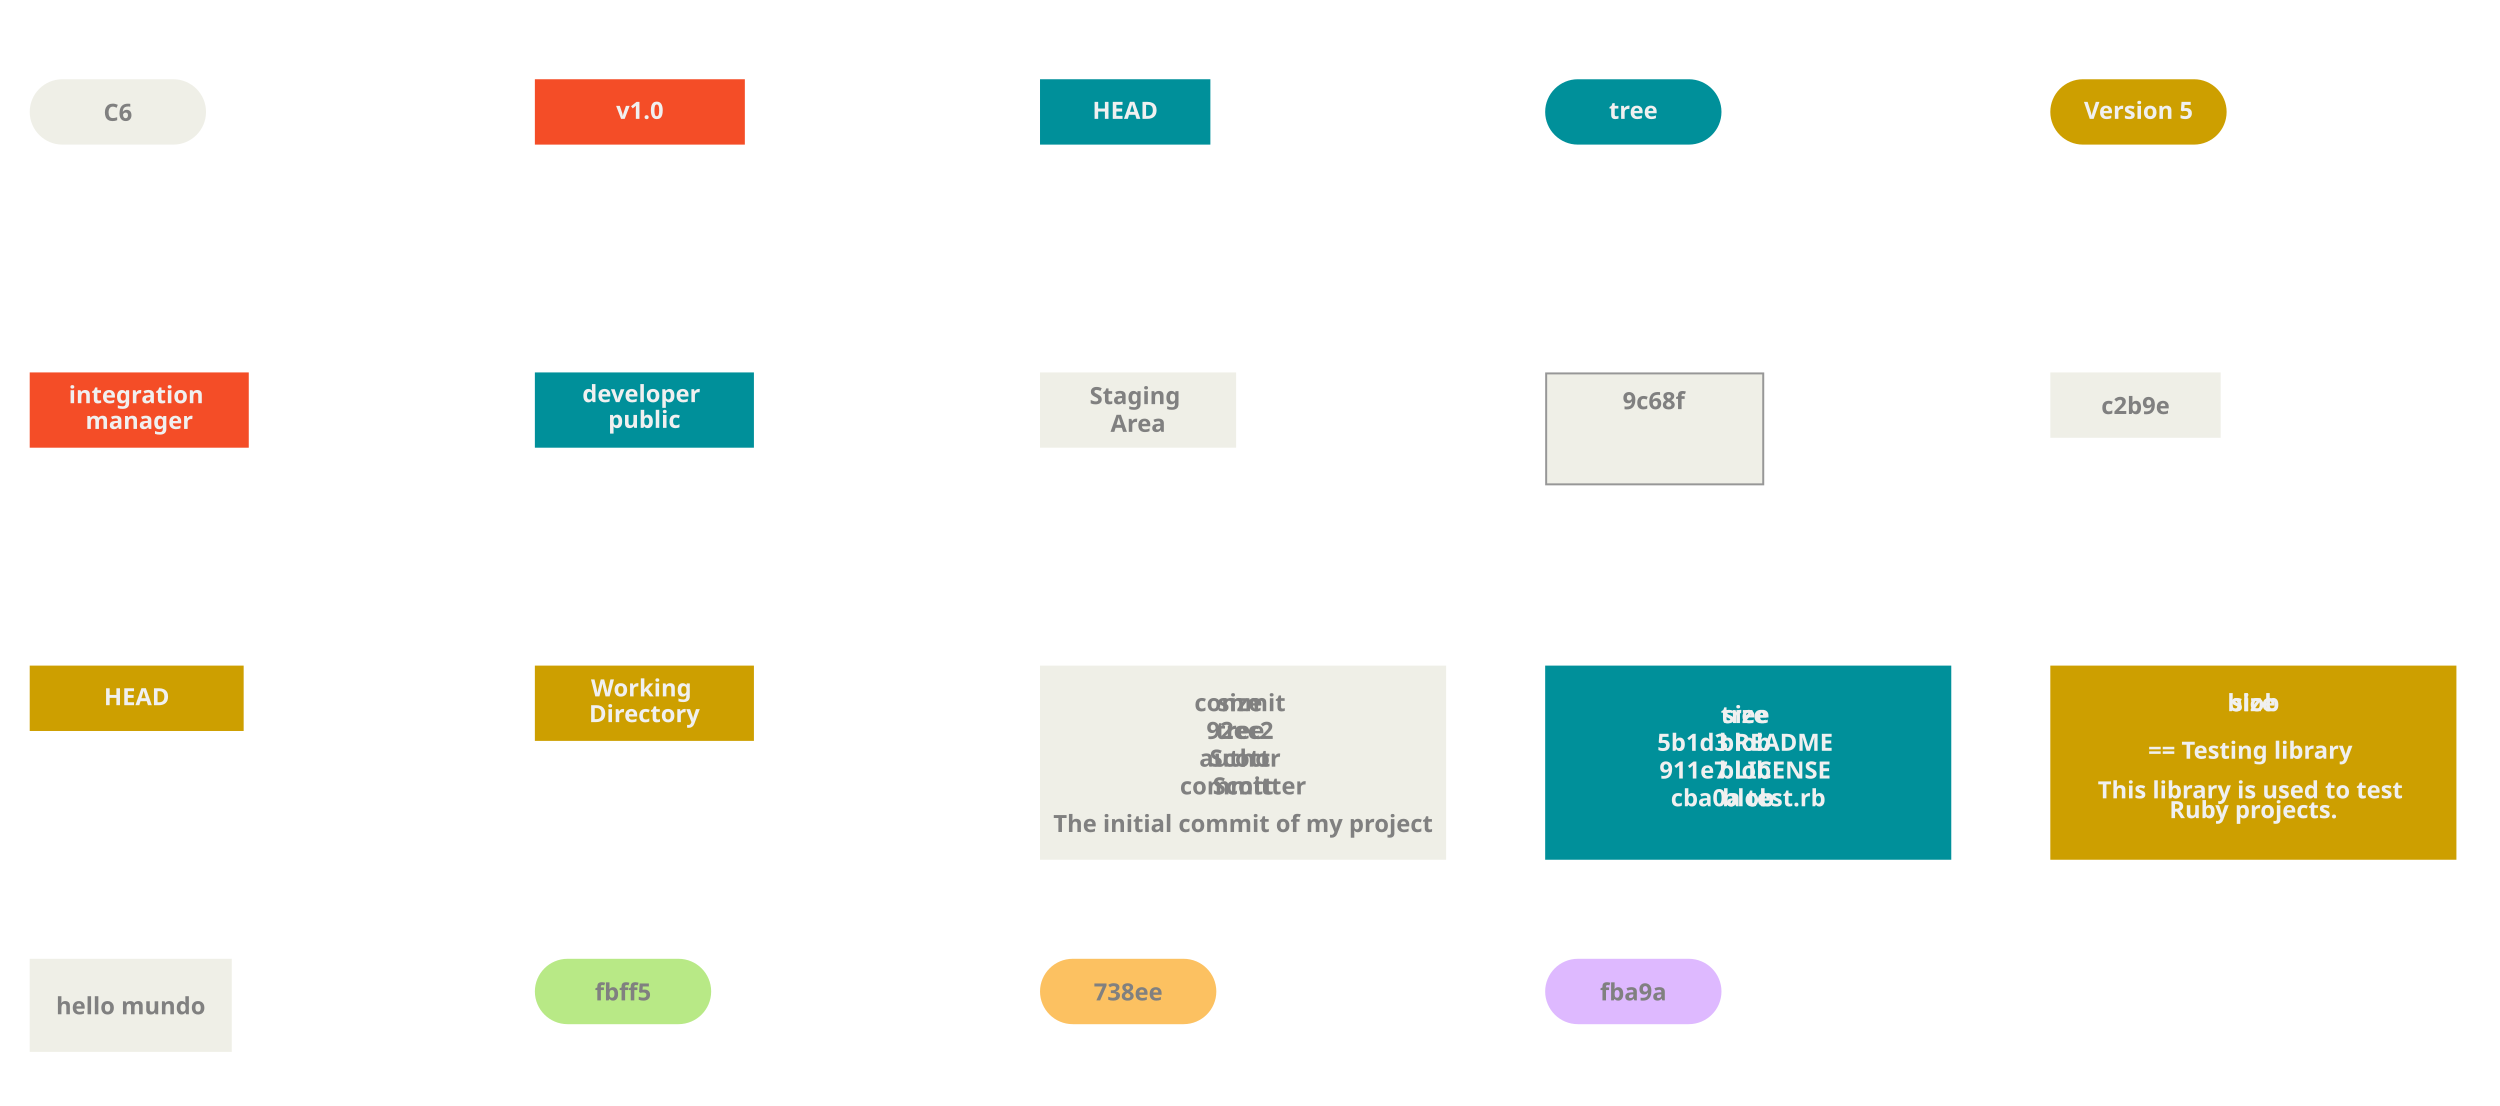
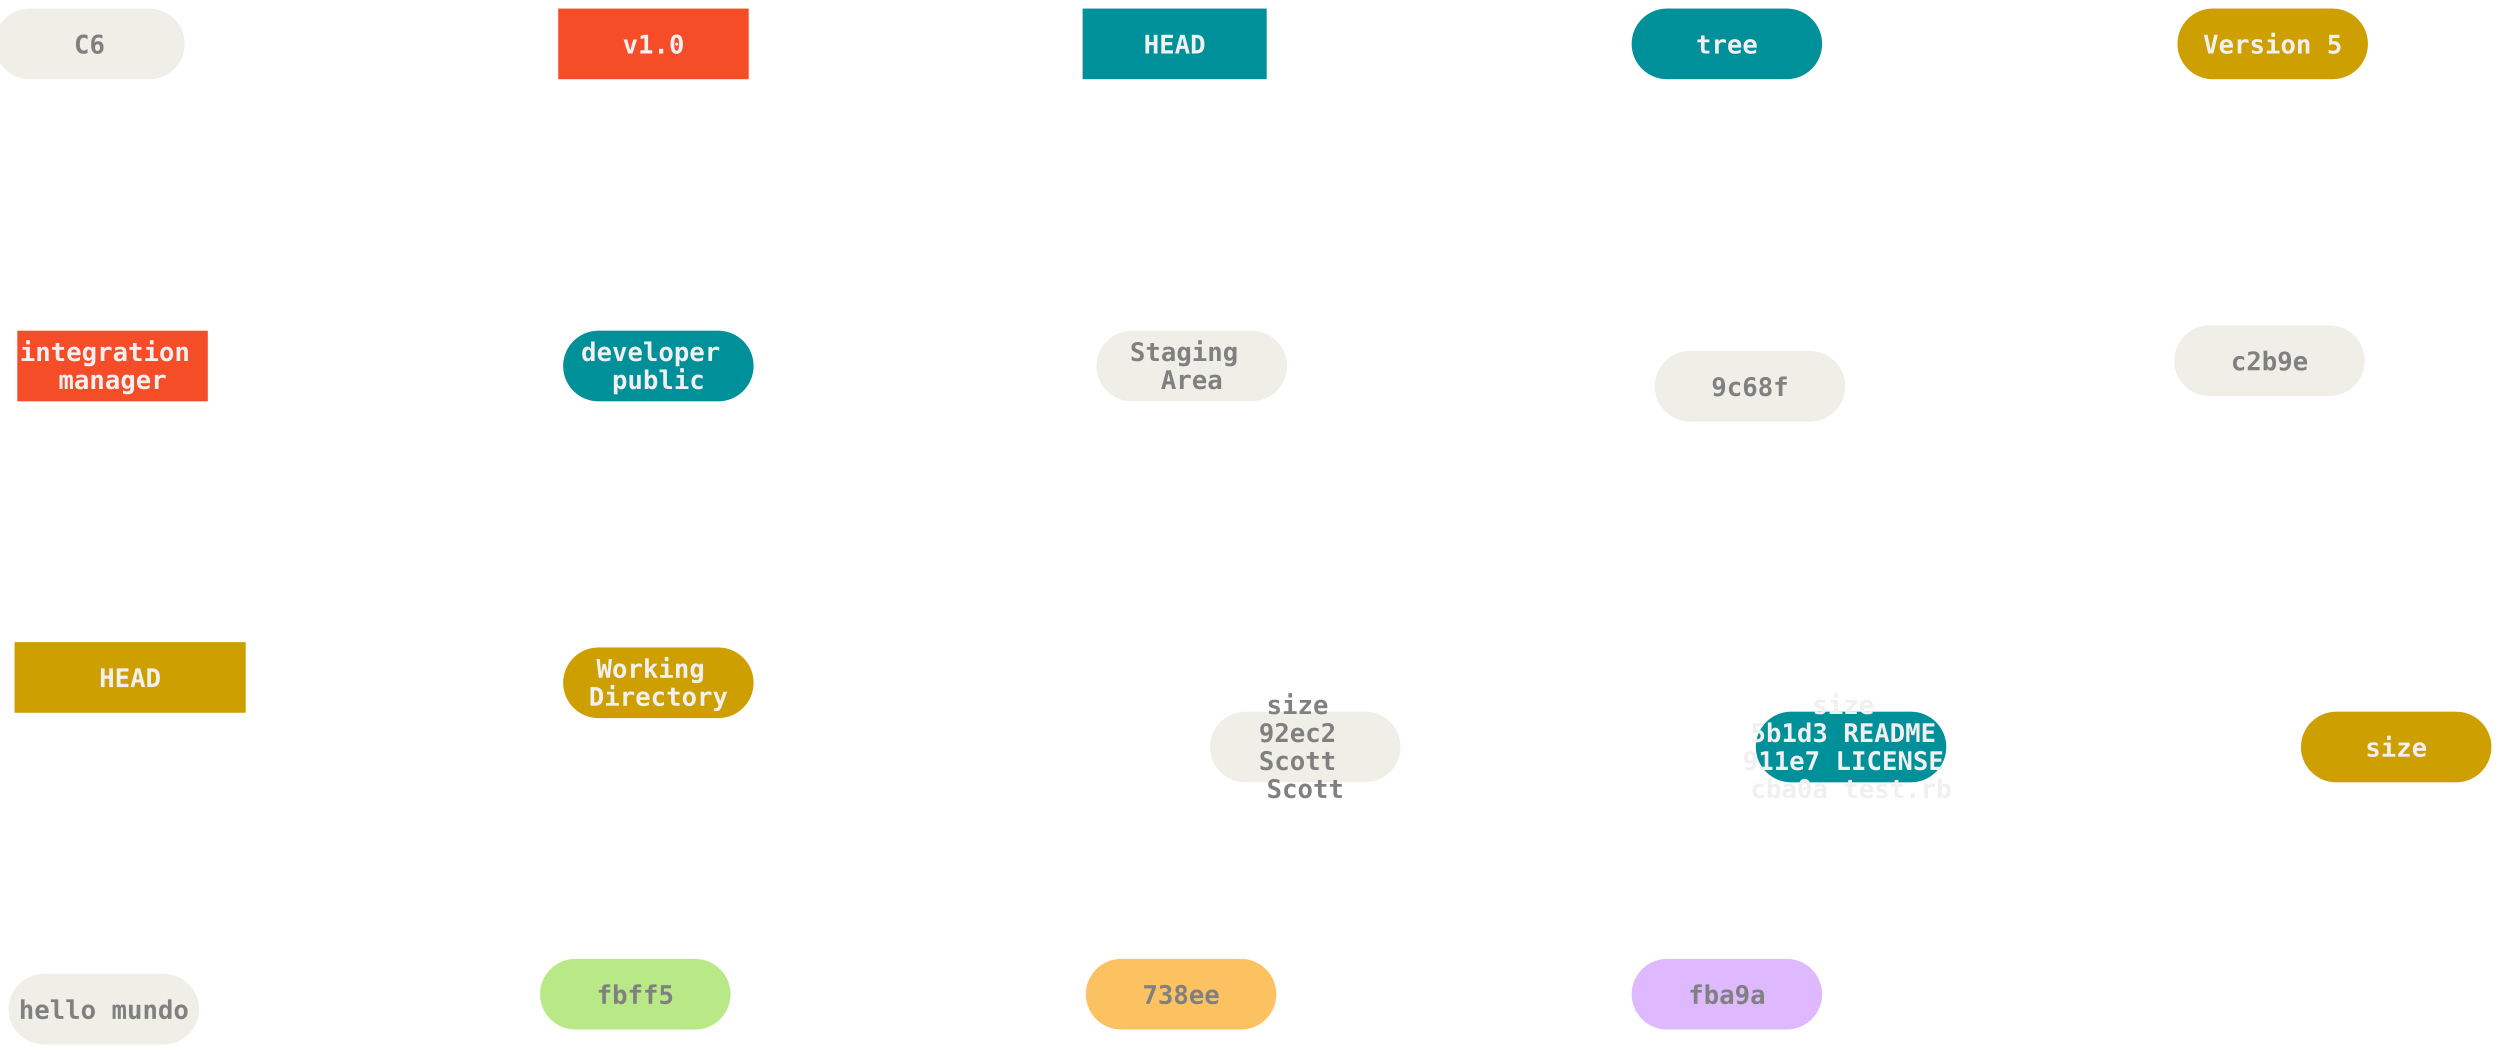
- <svg xmlns="http://www.w3.org/2000/svg" width="1262px" height="558px" viewBox="0 0 1262 558" version="1.1">
-   <g id="Symbols" stroke="none" stroke-width="1" fill="none" fill-rule="evenodd">
-     <g id="brown" transform="translate(15, 40)">
-       <rect id="Rectangle-1" fill="#EFEFE7" x="0" y="0" width="89" height="33" rx="16.5" />
-       <text stroke="none" font-family="Source Code Pro" font-size="12px" font-weight="700" fill="#979797" fill-opacity="1" text-anchor="middle" id="C6">
-         <tspan fill="#808080" x="44.5" y="21" fill-opacity="1">C6</tspan>
-       </text>
-     </g>
-     <g id="ref" transform="translate(270, 40)">
-       <rect id="Rectangle-2" fill="#F44D27" x="0" y="0" width="106" height="33" />
-       <text stroke="none" font-family="Source Code Pro" font-size="12px" font-weight="700" fill="#979797" fill-opacity="1" text-anchor="middle" id="master">
-         <tspan fill="#f0f0f0" x="53" y="20" fill-opacity="1">v1.0</tspan>
-       </text>
-     </g>
-     <g id="symref" transform="translate(525, 40)">
-       <rect id="Rectangle-2" fill="#00909A" x="0" y="0" width="86" height="33" />
-       <text stroke="none" font-family="Source Code Pro" font-size="12px" font-weight="700" fill="#979797" fill-opacity="1" text-anchor="middle" id="master">
-         <tspan fill="#f0f0f0" x="43" y="20" fill-opacity="1">HEAD</tspan>
-       </text>
-     </g>
-     <g id="blue" transform="translate(780, 40)">
-       <rect id="Rectangle-1" fill="#00909A" x="0" y="0" width="89" height="33" rx="16.5" />
-       <text stroke="none" font-family="Source Code Pro" font-size="12px" font-weight="700" fill="#979797" fill-opacity="1" text-anchor="middle" id="tree">
-         <tspan fill="#f0f0f0" x="44.5" y="20" fill-opacity="1">tree</tspan>
-       </text>
-     </g>
-     <g id="gold" transform="translate(1035, 40)">
-       <rect id="Rectangle-1" fill="#CD9F00" x="0" y="0" width="89" height="33" rx="16.5" />
-       <text stroke="none" font-family="Source Code Pro" font-size="12px" font-weight="700" fill="#979797" fill-opacity="1" text-anchor="middle" id="Version-5">
-         <tspan fill="#f0f0f0" x="44.5" y="20" fill-opacity="1">Version 5</tspan>
-       </text>
-     </g>
-     <g id="ref-(2-line)" transform="translate(15, 188)">
-       <rect id="Rectangle-2" fill="#F44D27" x="0" y="0" width="110.58" height="38" />
-       <text stroke="none" font-family="Source Code Pro" font-size="12px" font-weight="700" fill="#979797" fill-opacity="1" text-anchor="middle" id="master">
-         <tspan fill="#f0f0f0" x="55.29" y="15.531" fill-opacity="1">integration</tspan>
-         <tspan fill="#f0f0f0" x="55.29" y="28.531" fill-opacity="1">manager</tspan>
-       </text>
-     </g>
-     <g id="symref-(2-line)" transform="translate(270, 188)">
-       <rect id="Rectangle-2" fill="#00909A" x="0" y="0" width="110.58" height="38" />
-       <text stroke="none" font-family="Source Code Pro" font-size="12px" font-weight="700" fill="#979797" fill-opacity="1" text-anchor="middle" id="master">
-         <tspan fill="#f0f0f0" x="55.29" y="15" fill-opacity="1">developer</tspan>
-         <tspan fill="#f0f0f0" x="55.29" y="28" fill-opacity="1">public</tspan>
-       </text>
-     </g>
-     <g id="other-(2-line)-2" transform="translate(525, 188)">
-       <rect id="Rectangle-2" fill="#EFEFE7" x="0" y="0" width="99" height="38" />
-       <text stroke="none" font-family="Source Code Pro" font-size="12px" font-weight="700" fill="#979797" fill-opacity="1" text-anchor="middle" id="master">
-         <tspan fill="#808080" x="49.5" y="16" fill-opacity="1">Staging</tspan>
-         <tspan fill="#808080" x="49.5" y="30" fill-opacity="1">Area</tspan>
-       </text>
-     </g>
-     <g id="other-(2-line)" transform="translate(780, 188)" stroke="#979797">
-       <rect id="Rectangle-2" fill="#EFEFE7" x="0.5" y="0.5" width="109.58" height="56" />
-       <text stroke="none" font-family="Source Code Pro" font-size="12px" font-weight="700" fill="#979797" fill-opacity="1" text-anchor="middle" id="master-4">
-         <tspan fill="#808080" x="54.79" y="18.547" fill-opacity="1">9c68f</tspan>
-       </text>
-     </g>
-     <g id="other" transform="translate(1035, 188)">
-       <rect id="Rectangle-2" fill="#EFEFE7" x="0" y="0" width="86" height="33" />
-       <text stroke="none" font-family="Source Code Pro" font-size="12px" font-weight="700" fill="#979797" fill-opacity="1" text-anchor="middle" id="master">
-         <tspan fill="#808080" x="43" y="21" fill-opacity="1">c2b9e</tspan>
-       </text>
-     </g>
-     <g id="goldref" transform="translate(15, 336)">
-       <rect id="Rectangle-3" fill="#CD9F00" x="0" y="0" width="108" height="33" />
-       <text stroke="none" font-family="Source Code Pro" font-size="12px" font-weight="700" fill="#979797" fill-opacity="1" text-anchor="middle" id="master-2">
-         <tspan fill="#f0f0f0" x="54" y="20" fill-opacity="1">HEAD</tspan>
-       </text>
-     </g>
-     <g id="goldref-(2-line)" transform="translate(270, 336)">
-       <rect id="Rectangle-4" fill="#CD9F00" x="0" y="0" width="110.58" height="38" />
-       <text stroke="none" font-family="Source Code Pro" font-size="12px" font-weight="700" fill="#979797" fill-opacity="1" text-anchor="middle" id="master-3">
-         <tspan fill="#f0f0f0" x="55.29" y="15.531" fill-opacity="1">Working</tspan>
-         <tspan fill="#f0f0f0" x="55.29" y="28.531" fill-opacity="1">Directory</tspan>
-       </text>
-     </g>
-     <g id="commit-(v)" transform="translate(525, 336)">
-       <rect id="Rectangle-12" fill="#EFEFE7" x="0" y="0" width="205" height="98" />
-       <text stroke="none" font-family="Source Code Pro" font-size="12px" font-weight="700" fill="#979797" fill-opacity="1" text-anchor="middle" id="size">
-         <tspan fill="#808080" x="102.5" y="23" fill-opacity="1">size</tspan>
-         <tspan fill="#808080" x="102.5" y="37" fill-opacity="1">92ec2</tspan>
-         <tspan fill="#808080" x="102.5" y="51" fill-opacity="1">Scott</tspan>
-         <tspan fill="#808080" x="102.5" y="65" fill-opacity="1">Scott</tspan>
-       </text>
-       <text stroke="none" font-family="Source Code Pro" font-size="12px" font-weight="700" fill="#979797" fill-opacity="1" text-anchor="middle" id="commit-tree-author-c">
-         <tspan fill="#808080" x="102.5" y="23" fill-opacity="1">commit</tspan>
-         <tspan fill="#808080" x="102.5" y="23" fill-opacity="1" />
-         <tspan fill="#808080" x="102.5" y="37" fill-opacity="1">tree</tspan>
-         <tspan fill="#808080" x="102.5" y="51" fill-opacity="1">author</tspan>
-         <tspan fill="#808080" x="102.5" y="65" fill-opacity="1">committer</tspan>
-       </text>
-       <text stroke="none" font-family="Source Code Pro" font-size="12px" font-weight="700" fill="#979797" fill-opacity="1" text-anchor="middle" id="The-initial-commit-o">
-         <tspan fill="#808080" x="102.5" y="84" fill-opacity="1">The initial commit of my project</tspan>
-       </text>
-     </g>
-     <g id="tree-(v)" transform="translate(780, 336)">
-       <rect id="Rectangle-13" fill="#00909A" x="0" y="0" width="205" height="98" />
-       <text stroke="none" font-family="Source Code Pro" font-size="12px" font-weight="700" fill="#979797" fill-opacity="1" text-anchor="middle" id="size">
-         <tspan fill="#f0f0f0" x="102.5" y="29" fill-opacity="1">size</tspan>
-         <tspan fill="#f0f0f0" x="102.5" y="43" fill-opacity="1">5b1d3 README</tspan>
-         <tspan fill="#f0f0f0" x="102.5" y="57" fill-opacity="1">911e7 LICENSE</tspan>
-         <tspan fill="#f0f0f0" x="102.5" y="71" fill-opacity="1">cba0a test.rb</tspan>
-       </text>
-       <text stroke="none" font-family="Source Code Pro" font-size="12px" font-weight="700" fill="#979797" fill-opacity="1" text-anchor="middle" id="tree-blob-blob-blob">
-         <tspan fill="#f0f0f0" x="102.5" y="29" fill-opacity="1">tree</tspan>
-         <tspan fill="#f0f0f0" x="102.5" y="29" fill-opacity="1" />
-         <tspan fill="#f0f0f0" x="102.5" y="43" fill-opacity="1">blob</tspan>
-         <tspan fill="#f0f0f0" x="102.5" y="57" fill-opacity="1">blob</tspan>
-         <tspan fill="#f0f0f0" x="102.5" y="71" fill-opacity="1">blob</tspan>
-       </text>
-     </g>
-     <g id="blob-(v)" transform="translate(1035, 336)">
-       <rect id="Rectangle-14" fill="#CD9F00" x="0" y="0" width="205" height="98" />
-       <text stroke="none" font-family="Source Code Pro" font-size="12px" font-weight="700" fill="#979797" fill-opacity="1" text-anchor="middle" id="size">
-         <tspan fill="#f0f0f0" x="102.5" y="23" fill-opacity="1">size</tspan>
-       </text>
-       <text stroke="none" font-family="Source Code Pro" font-size="12px" font-weight="700" fill="#979797" fill-opacity="1" text-anchor="middle" id="blob">
-         <tspan fill="#f0f0f0" x="102.5" y="23" fill-opacity="1">blob</tspan>
-       </text>
-       <text stroke="none" font-family="Source Code Pro" font-size="12px" font-weight="700" fill="#979797" fill-opacity="1" text-anchor="middle" id="==-Testing-library">
-         <tspan fill="#f0f0f0" x="102.5" y="47" fill-opacity="1">== Testing library</tspan>
-         <tspan fill="#f0f0f0" x="102.5" y="57" fill-opacity="1" />
-         <tspan fill="#f0f0f0" x="102.5" y="67" fill-opacity="1">This library is used to test </tspan>
-         <tspan fill="#f0f0f0" x="102.5" y="77" fill-opacity="1">Ruby projects.</tspan>
-       </text>
-     </g>
-     <g id="content" transform="translate(15, 484)">
-       <rect id="Rectangle-2" fill="#EFEFE7" x="0" y="0" width="102" height="47" />
-       <text stroke="none" font-family="Source Code Pro" font-size="12px" font-weight="700" fill="#979797" fill-opacity="1" text-anchor="middle" id="master">
-         <tspan fill="#808080" x="51" y="28" fill-opacity="1">hello mundo</tspan>
-       </text>
-     </g>
-     <g id="jessica" transform="translate(270, 484)">
-       <rect id="Rectangle-1" fill="#B8E986" x="0" y="0" width="89" height="33" rx="16.5" />
-       <text stroke="none" font-family="Source Code Pro" font-size="12px" font-weight="700" fill="#979797" fill-opacity="1" text-anchor="middle" id="C3'">
-         <tspan fill="#808080" x="44.5" y="21" fill-opacity="1">fbff5</tspan>
-       </text>
-     </g>
-     <g id="john" transform="translate(525, 484)">
-       <rect id="Rectangle-1" fill="#FCC161" x="0" y="0" width="89" height="33" rx="16.5" />
-       <text stroke="none" font-family="Source Code Pro" font-size="12px" font-weight="700" fill="#979797" fill-opacity="1" text-anchor="middle" id="C3'">
-         <tspan fill="#808080" x="44.5" y="21" fill-opacity="1">738ee</tspan>
-       </text>
-     </g>
-     <g id="josie" transform="translate(780, 484)">
-       <rect id="Rectangle-1" fill="#DEB9FF" x="0" y="0" width="89" height="33" rx="16.5" />
-       <text stroke="none" font-family="Source Code Pro" font-size="12px" font-weight="700" fill="#979797" fill-opacity="1" text-anchor="middle" id="C3'">
-         <tspan fill="#808080" x="44.5" y="21" fill-opacity="1">fba9a</tspan>
-       </text>
-     </g>
+ <svg xmlns="http://www.w3.org/2000/svg" version="1.1" width="2336" height="984" viewBox="0 0 1168 492">
+   <g>
+     <rect x="-2.7" y="4" width="89" height="33" rx="16.5" ry="16.5" fill="#efefe7" />
+     <text font-size="12px" font-weight="700" font-family="'JetBrains Mono', 'Source Code Pro', monospace" text-anchor="middle">
+       <tspan x="41.8" y="25" fill="gray">C6</tspan>
+     </text>
+   </g>
+   <g>
+     <rect x="260.8" y="4" width="89" height="33" fill="#f44d27" />
+     <text font-size="12px" font-weight="700" font-family="'JetBrains Mono', 'Source Code Pro', monospace" text-anchor="middle">
+       <tspan x="305.3" y="25" fill="#f0f0f0">v1.0</tspan>
+     </text>
+   </g>
+   <g>
+     <rect x="505.8" y="4" width="86" height="33" fill="#00909a" />
+     <text font-size="12px" font-weight="700" font-family="'JetBrains Mono', 'Source Code Pro', monospace" text-anchor="middle">
+       <tspan x="548.8" y="25" fill="#f0f0f0">HEAD</tspan>
+     </text>
+   </g>
+   <g>
+     <rect x="762.3" y="4" width="89" height="33" rx="16.5" ry="16.5" fill="#00909a" />
+     <text font-size="12px" font-weight="700" font-family="'JetBrains Mono', 'Source Code Pro', monospace" text-anchor="middle">
+       <tspan x="806.8" y="25" fill="#f0f0f0">tree</tspan>
+     </text>
+   </g>
+   <g>
+     <rect x="1017.3" y="4" width="89" height="33" rx="16.5" ry="16.5" fill="#cd9f00" />
+     <text font-size="12px" font-weight="700" font-family="'JetBrains Mono', 'Source Code Pro', monospace" text-anchor="middle">
+       <tspan x="1061.8" y="25" fill="#f0f0f0">Version 5</tspan>
+     </text>
+   </g>
+   <g>
+     <rect x="8.09" y="154.5" width="89" height="33" fill="#f44d27" />
+     <text font-size="12px" font-weight="700" font-family="'JetBrains Mono', 'Source Code Pro', monospace" text-anchor="middle">
+       <tspan x="52.59" y="168.665" fill="#f0f0f0">integration</tspan>
+       <tspan x="52.59" dy="13.07" fill="#f0f0f0">manager</tspan>
+     </text>
+   </g>
+   <g>
+     <rect x="263.09" y="154.5" width="89" height="33" rx="16.5" ry="16.5" fill="#00909a" />
+     <text font-size="12px" font-weight="700" font-family="'JetBrains Mono', 'Source Code Pro', monospace" text-anchor="middle">
+       <tspan x="307.59" y="168.665" fill="#f0f0f0">developer</tspan>
+       <tspan x="307.59" dy="13.07" fill="#f0f0f0">public</tspan>
+     </text>
+   </g>
+   <g>
+     <rect x="512.3" y="154.5" width="89" height="33" rx="16.5" ry="16.5" fill="#efefe7" />
+     <text font-size="12px" font-weight="700" font-family="'JetBrains Mono', 'Source Code Pro', monospace" text-anchor="middle">
+       <tspan x="556.8" y="168.665" fill="gray">Staging</tspan>
+       <tspan x="556.8" dy="13.07" fill="gray">Area</tspan>
+     </text>
+   </g>
+   <g>
+     <rect x="773.09" y="164" width="89" height="33" rx="16.5" ry="16.5" fill="#efefe7" />
+     <text font-size="12px" font-weight="700" font-family="'JetBrains Mono', 'Source Code Pro', monospace" text-anchor="middle">
+       <tspan x="817.59" y="185" fill="gray">9c68f</tspan>
+     </text>
+   </g>
+   <g>
+     <rect x="1015.8" y="152" width="89" height="33" rx="16.5" ry="16.5" fill="#efefe7" />
+     <text font-size="12px" font-weight="700" font-family="'JetBrains Mono', 'Source Code Pro', monospace" text-anchor="middle">
+       <tspan x="1060.3" y="173" fill="gray">c2b9e</tspan>
+     </text>
+   </g>
+   <g>
+     <rect x="6.8" y="300" width="108" height="33" fill="#cd9f00" />
+     <text font-size="12px" font-weight="700" font-family="'JetBrains Mono', 'Source Code Pro', monospace" text-anchor="middle">
+       <tspan x="60.8" y="321" fill="#f0f0f0">HEAD</tspan>
+     </text>
+   </g>
+   <g>
+     <rect x="263.09" y="302.5" width="89" height="33" rx="16.5" ry="16.5" fill="#cd9f00" />
+     <text font-size="12px" font-weight="700" font-family="'JetBrains Mono', 'Source Code Pro', monospace" text-anchor="middle">
+       <tspan x="307.59" y="316.665" fill="#f0f0f0">Working</tspan>
+       <tspan x="307.59" dy="13.07" fill="#f0f0f0">Directory</tspan>
+     </text>
+   </g>
+   <g>
+     <rect x="565.3" y="332.5" width="89" height="33" rx="16.5" ry="16.5" fill="#efefe7" />
+     <text font-size="12px" font-weight="700" font-family="'JetBrains Mono', 'Source Code Pro', monospace" text-anchor="middle">
+       <tspan x="609.8" y="333.595" fill="gray">size</tspan>
+       <tspan x="609.8" dy="13.07" fill="gray">92ec2</tspan>
+       <tspan x="609.8" dy="13.07" fill="gray">Scott</tspan>
+       <tspan x="609.8" dy="13.07" fill="gray">Scott</tspan>
+     </text>
+   </g>
+   <g>
+     <rect x="820.3" y="332.5" width="89" height="33" rx="16.5" ry="16.5" fill="#00909a" />
+     <text font-size="12px" font-weight="700" font-family="'JetBrains Mono', 'Source Code Pro', monospace" text-anchor="middle">
+       <tspan x="864.8" y="333.595" fill="#f0f0f0">size</tspan>
+       <tspan x="864.8" dy="13.07" fill="#f0f0f0">5b1d3 README</tspan>
+       <tspan x="864.8" dy="13.07" fill="#f0f0f0">911e7 LICENSE</tspan>
+       <tspan x="864.8" dy="13.07" fill="#f0f0f0">cba0a test.rb</tspan>
+     </text>
+   </g>
+   <g>
+     <rect x="1075" y="332.5" width="89" height="33" rx="16.5" ry="16.5" fill="#cd9f00" />
+     <text font-size="12px" font-weight="700" font-family="'JetBrains Mono', 'Source Code Pro', monospace" text-anchor="middle">
+       <tspan x="1119.5" y="353.5" fill="#f0f0f0">size</tspan>
+     </text>
+   </g>
+   <g>
+     <rect x="4" y="455" width="89" height="33" rx="16.5" ry="16.5" fill="#efefe7" />
+     <text font-size="12px" font-weight="700" font-family="'JetBrains Mono', 'Source Code Pro', monospace" text-anchor="middle">
+       <tspan x="48.5" y="476" fill="gray">hello mundo</tspan>
+     </text>
+   </g>
+   <g>
+     <rect x="252.3" y="448" width="89" height="33" rx="16.5" ry="16.5" fill="#b8e986" />
+     <text font-size="12px" font-weight="700" font-family="'JetBrains Mono', 'Source Code Pro', monospace" text-anchor="middle">
+       <tspan x="296.8" y="469" fill="gray">fbff5</tspan>
+     </text>
+   </g>
+   <g>
+     <rect x="507.3" y="448" width="89" height="33" rx="16.5" ry="16.5" fill="#fcc161" />
+     <text font-size="12px" font-weight="700" font-family="'JetBrains Mono', 'Source Code Pro', monospace" text-anchor="middle">
+       <tspan x="551.8" y="469" fill="gray">738ee</tspan>
+     </text>
+   </g>
+   <g>
+     <rect x="762.3" y="448" width="89" height="33" rx="16.5" ry="16.5" fill="#deb9ff" />
+     <text font-size="12px" font-weight="700" font-family="'JetBrains Mono', 'Source Code Pro', monospace" text-anchor="middle">
+       <tspan x="806.8" y="469" fill="gray">fba9a</tspan>
+     </text>
  </g>
</svg>
